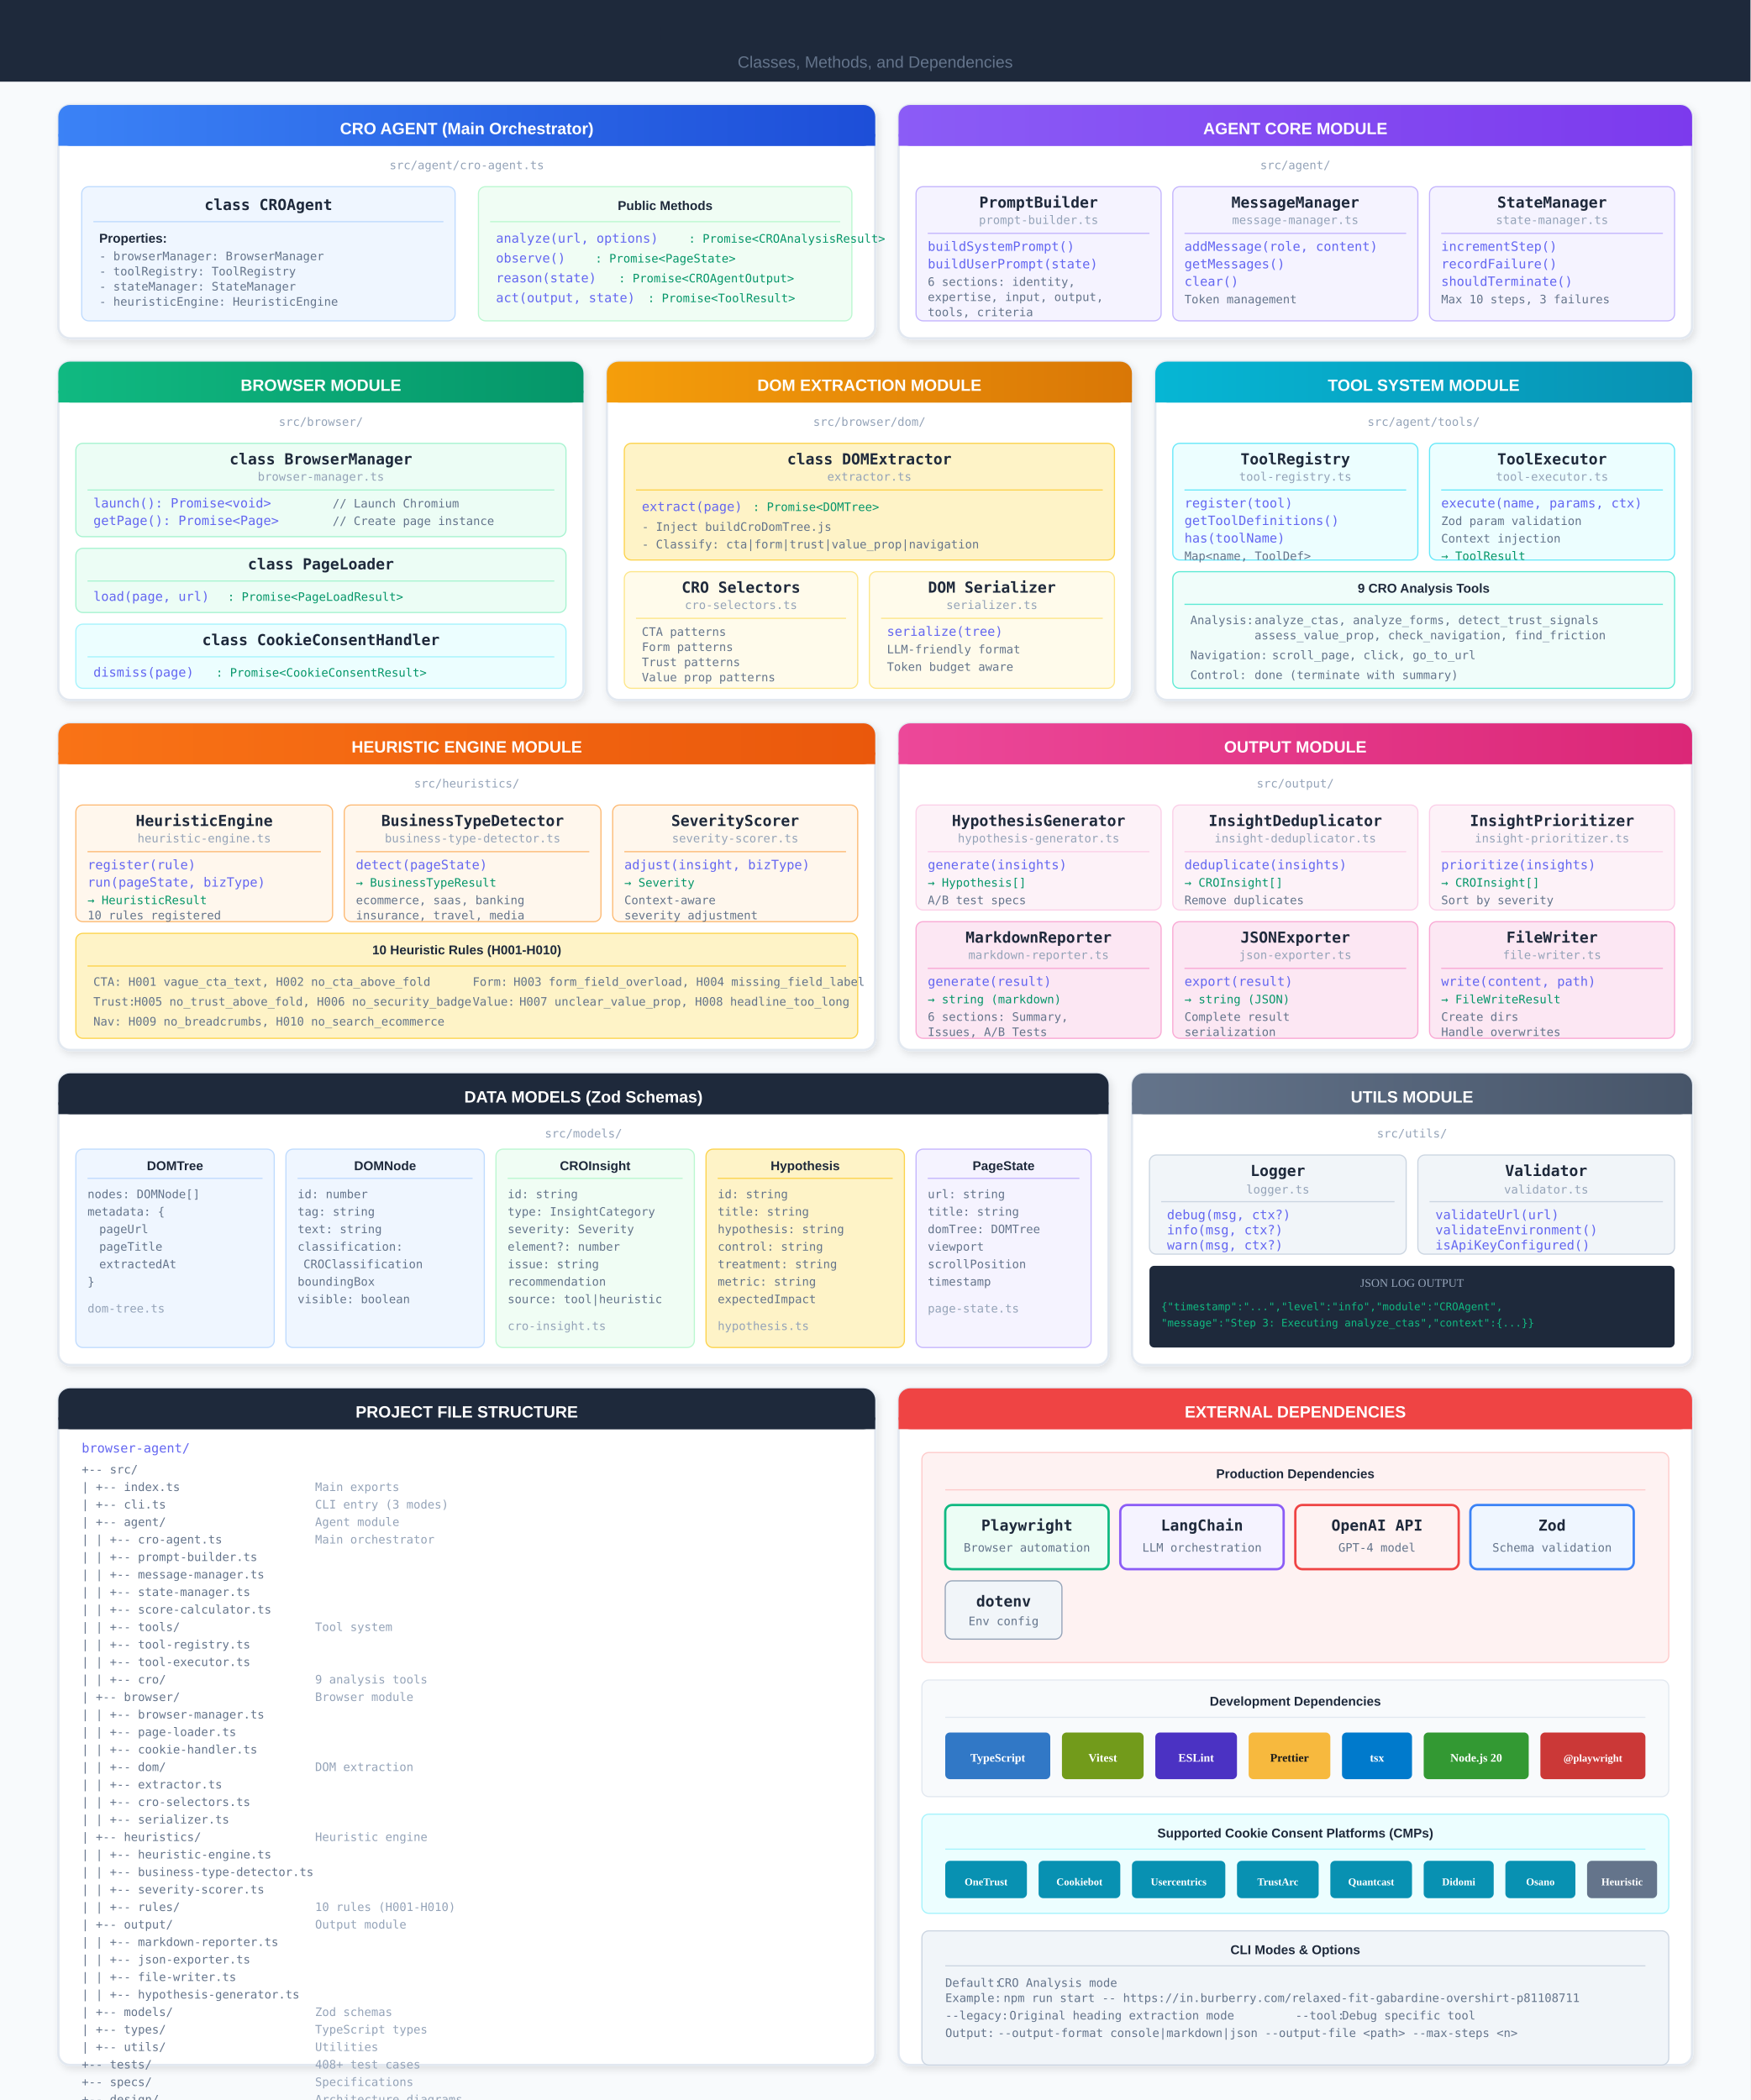
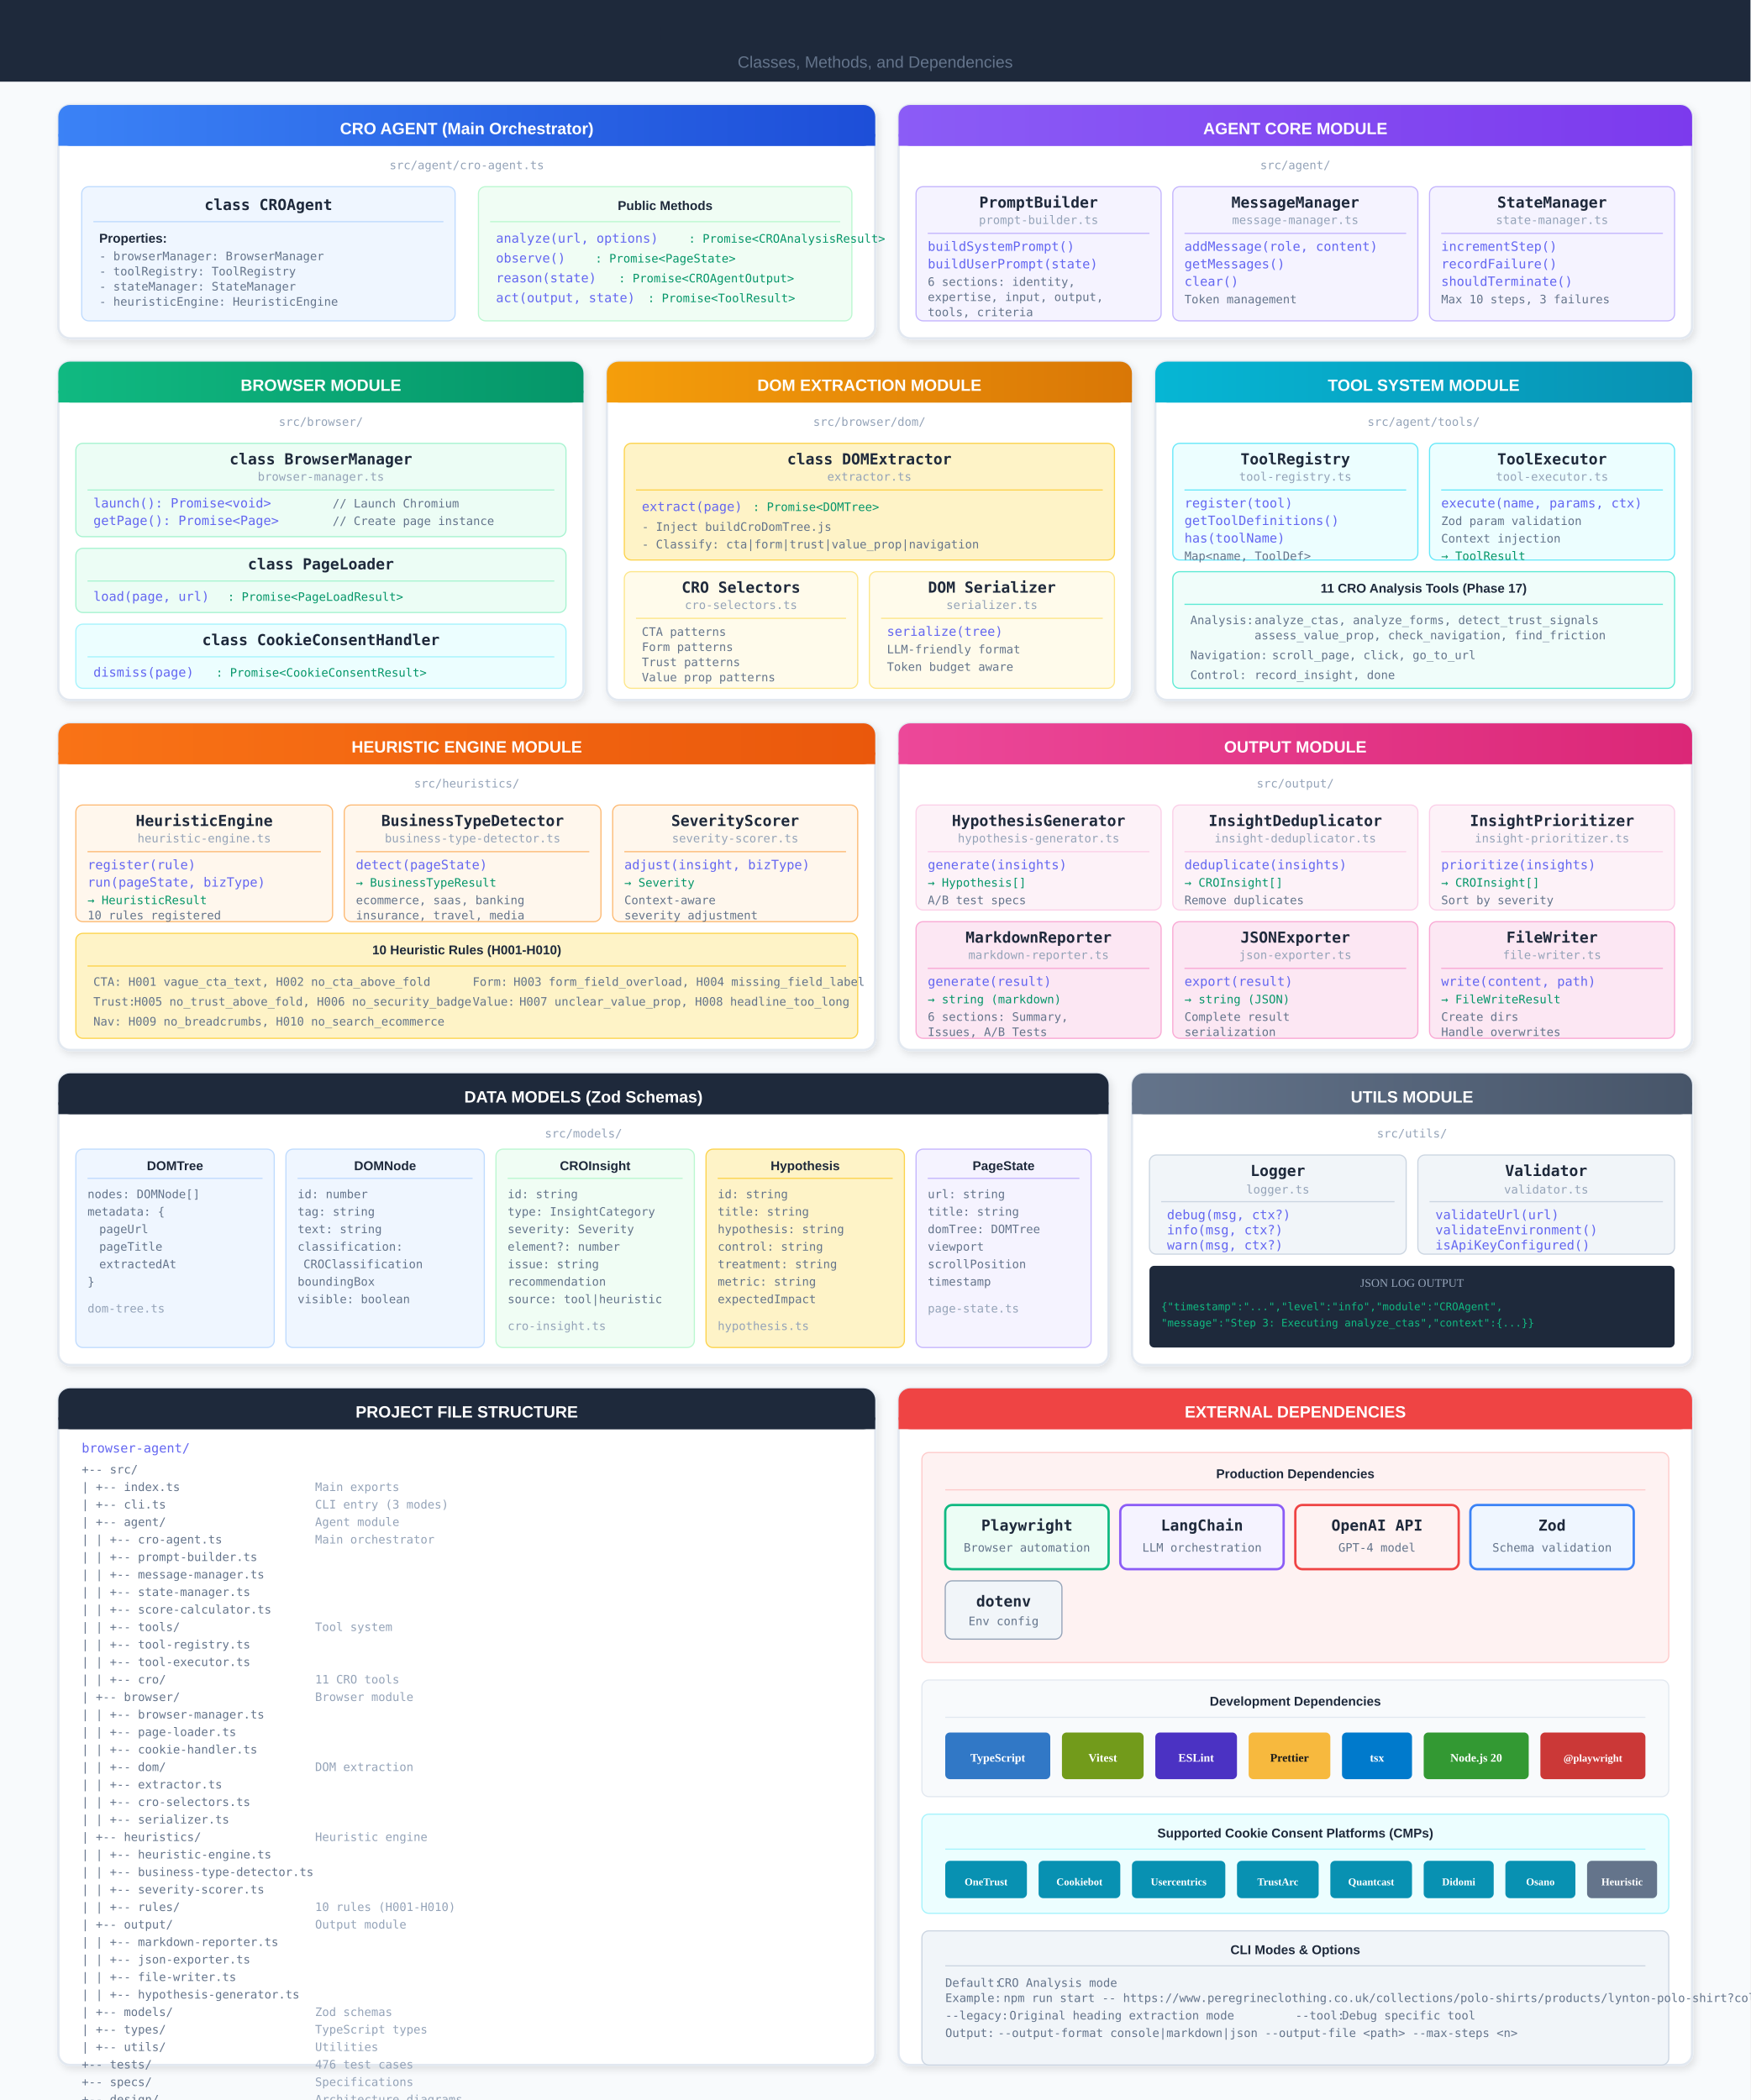
<svg xmlns="http://www.w3.org/2000/svg" viewBox="0 0 1500 1800">
  <defs>
    <style>
      .title { font: bold 26px 'Segoe UI', Arial, sans-serif; fill: #1e293b; }
      .subtitle { font: 14px 'Segoe UI', Arial, sans-serif; fill: #64748b; }
      .module-title { font: bold 14px 'Segoe UI', Arial, sans-serif; fill: white; }
      .class-name { font: bold 13px 'Consolas', monospace; fill: #1e293b; }
      .method-name { font: 11px 'Consolas', monospace; fill: #6366f1; }
      .param-text { font: 10px 'Consolas', monospace; fill: #64748b; }
      .return-text { font: 10px 'Consolas', monospace; fill: #059669; }
      .label { font: 11px 'Segoe UI', Arial, sans-serif; fill: #475569; }
      .label-bold { font: bold 11px 'Segoe UI', Arial, sans-serif; fill: #1e293b; }
      .file-path { font: 10px 'Consolas', monospace; fill: #94a3b8; }
    </style>
    <linearGradient id="browserModGrad" x1="0%" y1="0%" x2="100%" y2="0%">
      <stop offset="0%" style="stop-color:#10b981" />
      <stop offset="100%" style="stop-color:#059669" />
    </linearGradient>
    <linearGradient id="domModGrad" x1="0%" y1="0%" x2="100%" y2="0%">
      <stop offset="0%" style="stop-color:#f59e0b" />
      <stop offset="100%" style="stop-color:#d97706" />
    </linearGradient>
    <linearGradient id="agentModGrad" x1="0%" y1="0%" x2="100%" y2="0%">
      <stop offset="0%" style="stop-color:#8b5cf6" />
      <stop offset="100%" style="stop-color:#7c3aed" />
    </linearGradient>
    <linearGradient id="toolsModGrad" x1="0%" y1="0%" x2="100%" y2="0%">
      <stop offset="0%" style="stop-color:#06b6d4" />
      <stop offset="100%" style="stop-color:#0891b2" />
    </linearGradient>
    <linearGradient id="heuristicModGrad" x1="0%" y1="0%" x2="100%" y2="0%">
      <stop offset="0%" style="stop-color:#f97316" />
      <stop offset="100%" style="stop-color:#ea580c" />
    </linearGradient>
    <linearGradient id="outputModGrad" x1="0%" y1="0%" x2="100%" y2="0%">
      <stop offset="0%" style="stop-color:#ec4899" />
      <stop offset="100%" style="stop-color:#db2777" />
    </linearGradient>
    <linearGradient id="utilsModGrad" x1="0%" y1="0%" x2="100%" y2="0%">
      <stop offset="0%" style="stop-color:#64748b" />
      <stop offset="100%" style="stop-color:#475569" />
    </linearGradient>
    <linearGradient id="orchestratorGrad" x1="0%" y1="0%" x2="100%" y2="0%">
      <stop offset="0%" style="stop-color:#3b82f6" />
      <stop offset="100%" style="stop-color:#1d4ed8" />
    </linearGradient>
    <filter id="shadow" x="-5%" y="-5%" width="110%" height="115%">
      <feDropShadow dx="2" dy="3" stdDeviation="3" flood-opacity="0.1" />
    </filter>
    <marker id="depArrow" markerWidth="8" markerHeight="6" refX="7" refY="3" orient="auto">
      <path d="M0,0 L8,3 L0,6 Z" fill="#94a3b8" />
    </marker>
  </defs>
  <rect width="1500" height="1800" fill="#f8fafc" />
  <rect x="0" y="0" width="1500" height="70" fill="#1e293b" />
  <text x="750" y="38" class="title" text-anchor="middle" fill="white">CRO Browser Agent - Component Details</text>
  <text x="750" y="58" class="subtitle" text-anchor="middle" fill="#94a3b8">Classes, Methods, and Dependencies</text>
  <g transform="translate(50, 90)">
    <rect width="700" height="200" rx="10" fill="white" stroke="#e2e8f0" stroke-width="2" filter="url(#shadow)" />
    <rect width="700" height="35" rx="10" fill="url(#orchestratorGrad)" />
    <rect x="0" y="25" width="700" height="10" fill="url(#orchestratorGrad)" />
    <text x="350" y="25" class="module-title" text-anchor="middle">CRO AGENT (Main Orchestrator)</text>
    <text x="350" y="55" class="file-path" text-anchor="middle">src/agent/cro-agent.ts</text>
    <g transform="translate(20, 70)">
      <rect width="320" height="115" rx="6" fill="#eff6ff" stroke="#bfdbfe" />
      <text x="160" y="20" class="class-name" text-anchor="middle">class CROAgent</text>
      <line x1="10" y1="30" x2="310" y2="30" stroke="#bfdbfe" />
      <text x="15" y="48" class="label-bold">Properties:</text>
      <text x="15" y="63" class="param-text">- browserManager: BrowserManager</text>
      <text x="15" y="76" class="param-text">- toolRegistry: ToolRegistry</text>
      <text x="15" y="89" class="param-text">- stateManager: StateManager</text>
      <text x="15" y="102" class="param-text">- heuristicEngine: HeuristicEngine</text>
    </g>
    <g transform="translate(360, 70)">
      <rect width="320" height="115" rx="6" fill="#f0fdf4" stroke="#bbf7d0" />
      <text x="160" y="20" class="label-bold" text-anchor="middle">Public Methods</text>
      <line x1="10" y1="30" x2="310" y2="30" stroke="#bbf7d0" />
      <text x="15" y="48" class="method-name">analyze(url, options)</text>
      <text x="180" y="48" class="return-text">: Promise&lt;CROAnalysisResult&gt;</text>
      <text x="15" y="65" class="method-name">observe()</text>
      <text x="100" y="65" class="return-text">: Promise&lt;PageState&gt;</text>
      <text x="15" y="82" class="method-name">reason(state)</text>
      <text x="120" y="82" class="return-text">: Promise&lt;CROAgentOutput&gt;</text>
      <text x="15" y="99" class="method-name">act(output, state)</text>
      <text x="145" y="99" class="return-text">: Promise&lt;ToolResult&gt;</text>
    </g>
  </g>
  <g transform="translate(770, 90)">
    <rect width="680" height="200" rx="10" fill="white" stroke="#e2e8f0" stroke-width="2" filter="url(#shadow)" />
    <rect width="680" height="35" rx="10" fill="url(#agentModGrad)" />
    <rect x="0" y="25" width="680" height="10" fill="url(#agentModGrad)" />
    <text x="340" y="25" class="module-title" text-anchor="middle">AGENT CORE MODULE</text>
    <text x="340" y="55" class="file-path" text-anchor="middle">src/agent/</text>
    <g transform="translate(15, 70)">
      <rect width="210" height="115" rx="6" fill="#f5f3ff" stroke="#c4b5fd" />
      <text x="105" y="18" class="class-name" text-anchor="middle">PromptBuilder</text>
      <text x="105" y="32" class="file-path" text-anchor="middle">prompt-builder.ts</text>
      <line x1="10" y1="40" x2="200" y2="40" stroke="#c4b5fd" />
      <text x="10" y="55" class="method-name">buildSystemPrompt()</text>
      <text x="10" y="70" class="method-name">buildUserPrompt(state)</text>
      <text x="10" y="85" class="param-text">6 sections: identity,</text>
      <text x="10" y="98" class="param-text">expertise, input, output,</text>
      <text x="10" y="111" class="param-text">tools, criteria</text>
    </g>
    <g transform="translate(235, 70)">
      <rect width="210" height="115" rx="6" fill="#f5f3ff" stroke="#c4b5fd" />
      <text x="105" y="18" class="class-name" text-anchor="middle">MessageManager</text>
      <text x="105" y="32" class="file-path" text-anchor="middle">message-manager.ts</text>
      <line x1="10" y1="40" x2="200" y2="40" stroke="#c4b5fd" />
      <text x="10" y="55" class="method-name">addMessage(role, content)</text>
      <text x="10" y="70" class="method-name">getMessages()</text>
      <text x="10" y="85" class="method-name">clear()</text>
      <text x="10" y="100" class="param-text">Token management</text>
    </g>
    <g transform="translate(455, 70)">
      <rect width="210" height="115" rx="6" fill="#f5f3ff" stroke="#c4b5fd" />
      <text x="105" y="18" class="class-name" text-anchor="middle">StateManager</text>
      <text x="105" y="32" class="file-path" text-anchor="middle">state-manager.ts</text>
      <line x1="10" y1="40" x2="200" y2="40" stroke="#c4b5fd" />
      <text x="10" y="55" class="method-name">incrementStep()</text>
      <text x="10" y="70" class="method-name">recordFailure()</text>
      <text x="10" y="85" class="method-name">shouldTerminate()</text>
      <text x="10" y="100" class="param-text">Max 10 steps, 3 failures</text>
    </g>
  </g>
  <g transform="translate(50, 310)">
    <rect width="450" height="290" rx="10" fill="white" stroke="#e2e8f0" stroke-width="2" filter="url(#shadow)" />
    <rect width="450" height="35" rx="10" fill="url(#browserModGrad)" />
    <rect x="0" y="25" width="450" height="10" fill="url(#browserModGrad)" />
    <text x="225" y="25" class="module-title" text-anchor="middle">BROWSER MODULE</text>
    <text x="225" y="55" class="file-path" text-anchor="middle">src/browser/</text>
    <g transform="translate(15, 70)">
      <rect width="420" height="80" rx="6" fill="#ecfdf5" stroke="#a7f3d0" />
      <text x="210" y="18" class="class-name" text-anchor="middle">class BrowserManager</text>
      <text x="210" y="32" class="file-path" text-anchor="middle">browser-manager.ts</text>
      <line x1="10" y1="40" x2="410" y2="40" stroke="#a7f3d0" />
      <text x="15" y="55" class="method-name">launch(): Promise&lt;void&gt;</text>
      <text x="15" y="70" class="method-name">getPage(): Promise&lt;Page&gt;</text>
      <text x="220" y="55" class="param-text">// Launch Chromium</text>
      <text x="220" y="70" class="param-text">// Create page instance</text>
    </g>
    <g transform="translate(15, 160)">
      <rect width="420" height="55" rx="6" fill="#ecfdf5" stroke="#a7f3d0" />
      <text x="210" y="18" class="class-name" text-anchor="middle">class PageLoader</text>
      <line x1="10" y1="28" x2="410" y2="28" stroke="#a7f3d0" />
      <text x="15" y="45" class="method-name">load(page, url)</text>
      <text x="130" y="45" class="return-text">: Promise&lt;PageLoadResult&gt;</text>
    </g>
    <g transform="translate(15, 225)">
      <rect width="420" height="55" rx="6" fill="#ecfeff" stroke="#a5f3fc" />
      <text x="210" y="18" class="class-name" text-anchor="middle">class CookieConsentHandler</text>
      <line x1="10" y1="28" x2="410" y2="28" stroke="#a5f3fc" />
      <text x="15" y="45" class="method-name">dismiss(page)</text>
      <text x="120" y="45" class="return-text">: Promise&lt;CookieConsentResult&gt;</text>
    </g>
  </g>
  <g transform="translate(520, 310)">
    <rect width="450" height="290" rx="10" fill="white" stroke="#e2e8f0" stroke-width="2" filter="url(#shadow)" />
    <rect width="450" height="35" rx="10" fill="url(#domModGrad)" />
    <rect x="0" y="25" width="450" height="10" fill="url(#domModGrad)" />
    <text x="225" y="25" class="module-title" text-anchor="middle">DOM EXTRACTION MODULE</text>
    <text x="225" y="55" class="file-path" text-anchor="middle">src/browser/dom/</text>
    <g transform="translate(15, 70)">
      <rect width="420" height="100" rx="6" fill="#fef3c7" stroke="#fcd34d" />
      <text x="210" y="18" class="class-name" text-anchor="middle">class DOMExtractor</text>
      <text x="210" y="32" class="file-path" text-anchor="middle">extractor.ts</text>
      <line x1="10" y1="40" x2="410" y2="40" stroke="#fcd34d" />
      <text x="15" y="58" class="method-name">extract(page)</text>
      <text x="110" y="58" class="return-text">: Promise&lt;DOMTree&gt;</text>
      <text x="15" y="75" class="param-text">- Inject buildCroDomTree.js</text>
      <text x="15" y="90" class="param-text">- Classify: cta|form|trust|value_prop|navigation</text>
    </g>
    <g transform="translate(15, 180)">
      <rect width="200" height="100" rx="6" fill="#fffbeb" stroke="#fde68a" />
      <text x="100" y="18" class="class-name" text-anchor="middle">CRO Selectors</text>
      <text x="100" y="32" class="file-path" text-anchor="middle">cro-selectors.ts</text>
      <line x1="10" y1="40" x2="190" y2="40" stroke="#fde68a" />
      <text x="15" y="55" class="param-text">CTA patterns</text>
      <text x="15" y="68" class="param-text">Form patterns</text>
      <text x="15" y="81" class="param-text">Trust patterns</text>
      <text x="15" y="94" class="param-text">Value prop patterns</text>
    </g>
    <g transform="translate(225, 180)">
      <rect width="210" height="100" rx="6" fill="#fffbeb" stroke="#fde68a" />
      <text x="105" y="18" class="class-name" text-anchor="middle">DOM Serializer</text>
      <text x="105" y="32" class="file-path" text-anchor="middle">serializer.ts</text>
      <line x1="10" y1="40" x2="200" y2="40" stroke="#fde68a" />
      <text x="15" y="55" class="method-name">serialize(tree)</text>
      <text x="15" y="70" class="param-text">LLM-friendly format</text>
      <text x="15" y="85" class="param-text">Token budget aware</text>
    </g>
  </g>
  <g transform="translate(990, 310)">
    <rect width="460" height="290" rx="10" fill="white" stroke="#e2e8f0" stroke-width="2" filter="url(#shadow)" />
    <rect width="460" height="35" rx="10" fill="url(#toolsModGrad)" />
    <rect x="0" y="25" width="460" height="10" fill="url(#toolsModGrad)" />
    <text x="230" y="25" class="module-title" text-anchor="middle">TOOL SYSTEM MODULE</text>
    <text x="230" y="55" class="file-path" text-anchor="middle">src/agent/tools/</text>
    <g transform="translate(15, 70)">
      <rect width="210" height="100" rx="6" fill="#ecfeff" stroke="#67e8f9" />
      <text x="105" y="18" class="class-name" text-anchor="middle">ToolRegistry</text>
      <text x="105" y="32" class="file-path" text-anchor="middle">tool-registry.ts</text>
      <line x1="10" y1="40" x2="200" y2="40" stroke="#67e8f9" />
      <text x="10" y="55" class="method-name">register(tool)</text>
      <text x="10" y="70" class="method-name">getToolDefinitions()</text>
      <text x="10" y="85" class="method-name">has(toolName)</text>
      <text x="10" y="100" class="param-text">Map&lt;name, ToolDef&gt;</text>
    </g>
    <g transform="translate(235, 70)">
      <rect width="210" height="100" rx="6" fill="#ecfeff" stroke="#67e8f9" />
      <text x="105" y="18" class="class-name" text-anchor="middle">ToolExecutor</text>
      <text x="105" y="32" class="file-path" text-anchor="middle">tool-executor.ts</text>
      <line x1="10" y1="40" x2="200" y2="40" stroke="#67e8f9" />
      <text x="10" y="55" class="method-name">execute(name, params, ctx)</text>
      <text x="10" y="70" class="param-text">Zod param validation</text>
      <text x="10" y="85" class="param-text">Context injection</text>
      <text x="10" y="100" class="return-text">→ ToolResult</text>
    </g>
    <g transform="translate(15, 180)">
      <rect width="430" height="100" rx="6" fill="#f0fdfa" stroke="#5eead4" />
-       <text x="215" y="18" class="label-bold" text-anchor="middle" fill="#0d9488">9 CRO Analysis Tools</text>
+       <text x="215" y="18" class="label-bold" text-anchor="middle" fill="#0d9488">11 CRO Analysis Tools (Phase 17)</text>
      <line x1="10" y1="28" x2="420" y2="28" stroke="#5eead4" />
      <text x="15" y="45" class="param-text" fill="#0d9488">Analysis:</text>
      <text x="70" y="45" class="param-text">analyze_ctas, analyze_forms, detect_trust_signals</text>
      <text x="70" y="58" class="param-text">assess_value_prop, check_navigation, find_friction</text>
      <text x="15" y="75" class="param-text" fill="#0d9488">Navigation:</text>
      <text x="85" y="75" class="param-text">scroll_page, click, go_to_url</text>
      <text x="15" y="92" class="param-text" fill="#0d9488">Control:</text>
-       <text x="70" y="92" class="param-text">done (terminate with summary)</text>
+       <text x="70" y="92" class="param-text">record_insight, done</text>
    </g>
  </g>
  <g transform="translate(50, 620)">
    <rect width="700" height="280" rx="10" fill="white" stroke="#e2e8f0" stroke-width="2" filter="url(#shadow)" />
    <rect width="700" height="35" rx="10" fill="url(#heuristicModGrad)" />
    <rect x="0" y="25" width="700" height="10" fill="url(#heuristicModGrad)" />
    <text x="350" y="25" class="module-title" text-anchor="middle">HEURISTIC ENGINE MODULE</text>
    <text x="350" y="55" class="file-path" text-anchor="middle">src/heuristics/</text>
    <g transform="translate(15, 70)">
      <rect width="220" height="100" rx="6" fill="#fff7ed" stroke="#fdba74" />
      <text x="110" y="18" class="class-name" text-anchor="middle">HeuristicEngine</text>
      <text x="110" y="32" class="file-path" text-anchor="middle">heuristic-engine.ts</text>
      <line x1="10" y1="40" x2="210" y2="40" stroke="#fdba74" />
      <text x="10" y="55" class="method-name">register(rule)</text>
      <text x="10" y="70" class="method-name">run(pageState, bizType)</text>
      <text x="10" y="85" class="return-text">→ HeuristicResult</text>
      <text x="10" y="98" class="param-text">10 rules registered</text>
    </g>
    <g transform="translate(245, 70)">
      <rect width="220" height="100" rx="6" fill="#fff7ed" stroke="#fdba74" />
      <text x="110" y="18" class="class-name" text-anchor="middle">BusinessTypeDetector</text>
      <text x="110" y="32" class="file-path" text-anchor="middle">business-type-detector.ts</text>
      <line x1="10" y1="40" x2="210" y2="40" stroke="#fdba74" />
      <text x="10" y="55" class="method-name">detect(pageState)</text>
      <text x="10" y="70" class="return-text">→ BusinessTypeResult</text>
      <text x="10" y="85" class="param-text">ecommerce, saas, banking</text>
      <text x="10" y="98" class="param-text">insurance, travel, media</text>
    </g>
    <g transform="translate(475, 70)">
      <rect width="210" height="100" rx="6" fill="#fff7ed" stroke="#fdba74" />
      <text x="105" y="18" class="class-name" text-anchor="middle">SeverityScorer</text>
      <text x="105" y="32" class="file-path" text-anchor="middle">severity-scorer.ts</text>
      <line x1="10" y1="40" x2="200" y2="40" stroke="#fdba74" />
      <text x="10" y="55" class="method-name">adjust(insight, bizType)</text>
      <text x="10" y="70" class="return-text">→ Severity</text>
      <text x="10" y="85" class="param-text">Context-aware</text>
      <text x="10" y="98" class="param-text">severity adjustment</text>
    </g>
    <g transform="translate(15, 180)">
      <rect width="670" height="90" rx="6" fill="#fef3c7" stroke="#fcd34d" />
      <text x="335" y="18" class="label-bold" text-anchor="middle" fill="#b45309">10 Heuristic Rules (H001-H010)</text>
      <line x1="10" y1="28" x2="660" y2="28" stroke="#fcd34d" />
      <text x="15" y="45" class="param-text" fill="#b45309">CTA:</text>
      <text x="45" y="45" class="param-text">H001 vague_cta_text, H002 no_cta_above_fold</text>
      <text x="340" y="45" class="param-text" fill="#b45309">Form:</text>
      <text x="375" y="45" class="param-text">H003 form_field_overload, H004 missing_field_label</text>
      <text x="15" y="62" class="param-text" fill="#b45309">Trust:</text>
      <text x="50" y="62" class="param-text">H005 no_trust_above_fold, H006 no_security_badge</text>
      <text x="340" y="62" class="param-text" fill="#b45309">Value:</text>
      <text x="380" y="62" class="param-text">H007 unclear_value_prop, H008 headline_too_long</text>
      <text x="15" y="79" class="param-text" fill="#b45309">Nav:</text>
      <text x="45" y="79" class="param-text">H009 no_breadcrumbs, H010 no_search_ecommerce</text>
    </g>
  </g>
  <g transform="translate(770, 620)">
    <rect width="680" height="280" rx="10" fill="white" stroke="#e2e8f0" stroke-width="2" filter="url(#shadow)" />
    <rect width="680" height="35" rx="10" fill="url(#outputModGrad)" />
    <rect x="0" y="25" width="680" height="10" fill="url(#outputModGrad)" />
    <text x="340" y="25" class="module-title" text-anchor="middle">OUTPUT MODULE</text>
    <text x="340" y="55" class="file-path" text-anchor="middle">src/output/</text>
    <g transform="translate(15, 70)">
      <rect width="210" height="90" rx="6" fill="#fdf2f8" stroke="#fbcfe8" />
      <text x="105" y="18" class="class-name" text-anchor="middle">HypothesisGenerator</text>
      <text x="105" y="32" class="file-path" text-anchor="middle">hypothesis-generator.ts</text>
      <line x1="10" y1="40" x2="200" y2="40" stroke="#fbcfe8" />
      <text x="10" y="55" class="method-name">generate(insights)</text>
      <text x="10" y="70" class="return-text">→ Hypothesis[]</text>
      <text x="10" y="85" class="param-text">A/B test specs</text>
    </g>
    <g transform="translate(235, 70)">
      <rect width="210" height="90" rx="6" fill="#fdf2f8" stroke="#fbcfe8" />
      <text x="105" y="18" class="class-name" text-anchor="middle">InsightDeduplicator</text>
      <text x="105" y="32" class="file-path" text-anchor="middle">insight-deduplicator.ts</text>
      <line x1="10" y1="40" x2="200" y2="40" stroke="#fbcfe8" />
      <text x="10" y="55" class="method-name">deduplicate(insights)</text>
      <text x="10" y="70" class="return-text">→ CROInsight[]</text>
      <text x="10" y="85" class="param-text">Remove duplicates</text>
    </g>
    <g transform="translate(455, 70)">
      <rect width="210" height="90" rx="6" fill="#fdf2f8" stroke="#fbcfe8" />
      <text x="105" y="18" class="class-name" text-anchor="middle">InsightPrioritizer</text>
      <text x="105" y="32" class="file-path" text-anchor="middle">insight-prioritizer.ts</text>
      <line x1="10" y1="40" x2="200" y2="40" stroke="#fbcfe8" />
      <text x="10" y="55" class="method-name">prioritize(insights)</text>
      <text x="10" y="70" class="return-text">→ CROInsight[]</text>
      <text x="10" y="85" class="param-text">Sort by severity</text>
    </g>
    <g transform="translate(15, 170)">
      <rect width="210" height="100" rx="6" fill="#fce7f3" stroke="#f9a8d4" />
      <text x="105" y="18" class="class-name" text-anchor="middle">MarkdownReporter</text>
      <text x="105" y="32" class="file-path" text-anchor="middle">markdown-reporter.ts</text>
      <line x1="10" y1="40" x2="200" y2="40" stroke="#f9a8d4" />
      <text x="10" y="55" class="method-name">generate(result)</text>
      <text x="10" y="70" class="return-text">→ string (markdown)</text>
      <text x="10" y="85" class="param-text">6 sections: Summary,</text>
      <text x="10" y="98" class="param-text">Issues, A/B Tests</text>
    </g>
    <g transform="translate(235, 170)">
      <rect width="210" height="100" rx="6" fill="#fce7f3" stroke="#f9a8d4" />
      <text x="105" y="18" class="class-name" text-anchor="middle">JSONExporter</text>
      <text x="105" y="32" class="file-path" text-anchor="middle">json-exporter.ts</text>
      <line x1="10" y1="40" x2="200" y2="40" stroke="#f9a8d4" />
      <text x="10" y="55" class="method-name">export(result)</text>
      <text x="10" y="70" class="return-text">→ string (JSON)</text>
      <text x="10" y="85" class="param-text">Complete result</text>
      <text x="10" y="98" class="param-text">serialization</text>
    </g>
    <g transform="translate(455, 170)">
      <rect width="210" height="100" rx="6" fill="#fce7f3" stroke="#f9a8d4" />
      <text x="105" y="18" class="class-name" text-anchor="middle">FileWriter</text>
      <text x="105" y="32" class="file-path" text-anchor="middle">file-writer.ts</text>
      <line x1="10" y1="40" x2="200" y2="40" stroke="#f9a8d4" />
      <text x="10" y="55" class="method-name">write(content, path)</text>
      <text x="10" y="70" class="return-text">→ FileWriteResult</text>
      <text x="10" y="85" class="param-text">Create dirs</text>
      <text x="10" y="98" class="param-text">Handle overwrites</text>
    </g>
  </g>
  <g transform="translate(50, 920)">
    <rect width="900" height="250" rx="10" fill="white" stroke="#e2e8f0" stroke-width="2" filter="url(#shadow)" />
    <rect width="900" height="35" rx="10" fill="#1e293b" />
    <rect x="0" y="25" width="900" height="10" fill="#1e293b" />
    <text x="450" y="25" class="module-title" text-anchor="middle">DATA MODELS (Zod Schemas)</text>
    <text x="450" y="55" class="file-path" text-anchor="middle">src/models/</text>
    <g transform="translate(15, 65)">
      <rect width="170" height="170" rx="6" fill="#eff6ff" stroke="#bfdbfe" />
      <text x="85" y="18" class="label-bold" text-anchor="middle">DOMTree</text>
      <line x1="10" y1="25" x2="160" y2="25" stroke="#bfdbfe" />
      <text x="10" y="42" class="param-text">nodes: DOMNode[]</text>
      <text x="10" y="57" class="param-text">metadata: {</text>
      <text x="20" y="72" class="param-text">pageUrl</text>
      <text x="20" y="87" class="param-text">pageTitle</text>
      <text x="20" y="102" class="param-text">extractedAt</text>
      <text x="10" y="117" class="param-text">}</text>
      <text x="10" y="140" class="file-path">dom-tree.ts</text>
    </g>
    <g transform="translate(195, 65)">
      <rect width="170" height="170" rx="6" fill="#eff6ff" stroke="#bfdbfe" />
      <text x="85" y="18" class="label-bold" text-anchor="middle">DOMNode</text>
      <line x1="10" y1="25" x2="160" y2="25" stroke="#bfdbfe" />
      <text x="10" y="42" class="param-text">id: number</text>
      <text x="10" y="57" class="param-text">tag: string</text>
      <text x="10" y="72" class="param-text">text: string</text>
      <text x="10" y="87" class="param-text">classification:</text>
      <text x="15" y="102" class="param-text">CROClassification</text>
      <text x="10" y="117" class="param-text">boundingBox</text>
      <text x="10" y="132" class="param-text">visible: boolean</text>
    </g>
    <g transform="translate(375, 65)">
      <rect width="170" height="170" rx="6" fill="#f0fdf4" stroke="#bbf7d0" />
      <text x="85" y="18" class="label-bold" text-anchor="middle">CROInsight</text>
      <line x1="10" y1="25" x2="160" y2="25" stroke="#bbf7d0" />
      <text x="10" y="42" class="param-text">id: string</text>
      <text x="10" y="57" class="param-text">type: InsightCategory</text>
      <text x="10" y="72" class="param-text">severity: Severity</text>
      <text x="10" y="87" class="param-text">element?: number</text>
      <text x="10" y="102" class="param-text">issue: string</text>
      <text x="10" y="117" class="param-text">recommendation</text>
      <text x="10" y="132" class="param-text">source: tool|heuristic</text>
      <text x="10" y="155" class="file-path">cro-insight.ts</text>
    </g>
    <g transform="translate(555, 65)">
      <rect width="170" height="170" rx="6" fill="#fef3c7" stroke="#fcd34d" />
      <text x="85" y="18" class="label-bold" text-anchor="middle">Hypothesis</text>
      <line x1="10" y1="25" x2="160" y2="25" stroke="#fcd34d" />
      <text x="10" y="42" class="param-text">id: string</text>
      <text x="10" y="57" class="param-text">title: string</text>
      <text x="10" y="72" class="param-text">hypothesis: string</text>
      <text x="10" y="87" class="param-text">control: string</text>
      <text x="10" y="102" class="param-text">treatment: string</text>
      <text x="10" y="117" class="param-text">metric: string</text>
      <text x="10" y="132" class="param-text">expectedImpact</text>
      <text x="10" y="155" class="file-path">hypothesis.ts</text>
    </g>
    <g transform="translate(735, 65)">
      <rect width="150" height="170" rx="6" fill="#f5f3ff" stroke="#c4b5fd" />
      <text x="75" y="18" class="label-bold" text-anchor="middle">PageState</text>
      <line x1="10" y1="25" x2="140" y2="25" stroke="#c4b5fd" />
      <text x="10" y="42" class="param-text">url: string</text>
      <text x="10" y="57" class="param-text">title: string</text>
      <text x="10" y="72" class="param-text">domTree: DOMTree</text>
      <text x="10" y="87" class="param-text">viewport</text>
      <text x="10" y="102" class="param-text">scrollPosition</text>
      <text x="10" y="117" class="param-text">timestamp</text>
      <text x="10" y="140" class="file-path">page-state.ts</text>
    </g>
  </g>
  <g transform="translate(970, 920)">
    <rect width="480" height="250" rx="10" fill="white" stroke="#e2e8f0" stroke-width="2" filter="url(#shadow)" />
    <rect width="480" height="35" rx="10" fill="url(#utilsModGrad)" />
    <rect x="0" y="25" width="480" height="10" fill="url(#utilsModGrad)" />
    <text x="240" y="25" class="module-title" text-anchor="middle">UTILS MODULE</text>
    <text x="240" y="55" class="file-path" text-anchor="middle">src/utils/</text>
    <g transform="translate(15, 70)">
      <rect width="220" height="85" rx="6" fill="#f1f5f9" stroke="#cbd5e1" />
      <text x="110" y="18" class="class-name" text-anchor="middle">Logger</text>
      <text x="110" y="33" class="file-path" text-anchor="middle">logger.ts</text>
      <line x1="10" y1="40" x2="210" y2="40" stroke="#cbd5e1" />
      <text x="15" y="55" class="method-name">debug(msg, ctx?)</text>
      <text x="15" y="68" class="method-name">info(msg, ctx?)</text>
      <text x="15" y="81" class="method-name">warn(msg, ctx?)</text>
    </g>
    <g transform="translate(245, 70)">
      <rect width="220" height="85" rx="6" fill="#f1f5f9" stroke="#cbd5e1" />
      <text x="110" y="18" class="class-name" text-anchor="middle">Validator</text>
      <text x="110" y="33" class="file-path" text-anchor="middle">validator.ts</text>
      <line x1="10" y1="40" x2="210" y2="40" stroke="#cbd5e1" />
      <text x="15" y="55" class="method-name">validateUrl(url)</text>
      <text x="15" y="68" class="method-name">validateEnvironment()</text>
      <text x="15" y="81" class="method-name">isApiKeyConfigured()</text>
    </g>
    <g transform="translate(15, 165)">
      <rect width="450" height="70" rx="4" fill="#1e293b" />
      <text x="225" y="18" fill="#94a3b8" font-size="10" text-anchor="middle">JSON LOG OUTPUT</text>
      <text x="10" y="38" fill="#10b981" font-family="Consolas" font-size="9">{"timestamp":"...","level":"info","module":"CROAgent",</text>
      <text x="10" y="52" fill="#10b981" font-family="Consolas" font-size="9"> "message":"Step 3: Executing analyze_ctas","context":{...}}</text>
    </g>
  </g>
  <g transform="translate(50, 1190)">
    <rect width="700" height="580" rx="10" fill="white" stroke="#e2e8f0" stroke-width="2" filter="url(#shadow)" />
    <rect width="700" height="35" rx="10" fill="#1e293b" />
    <rect x="0" y="25" width="700" height="10" fill="#1e293b" />
    <text x="350" y="25" class="module-title" text-anchor="middle">PROJECT FILE STRUCTURE</text>
    <g transform="translate(20, 55)">
      <text y="0" class="method-name" fill="#f59e0b">browser-agent/</text>
      <text y="18" class="param-text">+-- src/</text>
      <text y="33" class="param-text">|   +-- index.ts</text>
      <text y="33" class="file-path" x="200">Main exports</text>
      <text y="48" class="param-text">|   +-- cli.ts</text>
      <text y="48" class="file-path" x="200">CLI entry (3 modes)</text>
      <text y="63" class="param-text">|   +-- agent/</text>
      <text y="63" class="file-path" x="200" fill="#8b5cf6">Agent module</text>
      <text y="78" class="param-text">|   |   +-- cro-agent.ts</text>
      <text y="78" class="file-path" x="200">Main orchestrator</text>
      <text y="93" class="param-text">|   |   +-- prompt-builder.ts</text>
      <text y="108" class="param-text">|   |   +-- message-manager.ts</text>
      <text y="123" class="param-text">|   |   +-- state-manager.ts</text>
      <text y="138" class="param-text">|   |   +-- score-calculator.ts</text>
      <text y="153" class="param-text">|   |   +-- tools/</text>
      <text y="153" class="file-path" x="200" fill="#06b6d4">Tool system</text>
      <text y="168" class="param-text">|   |       +-- tool-registry.ts</text>
      <text y="183" class="param-text">|   |       +-- tool-executor.ts</text>
      <text y="198" class="param-text">|   |       +-- cro/</text>
-       <text y="198" class="file-path" x="200">9 analysis tools</text>
+       <text y="198" class="file-path" x="200">11 CRO tools</text>
      <text y="213" class="param-text">|   +-- browser/</text>
      <text y="213" class="file-path" x="200" fill="#10b981">Browser module</text>
      <text y="228" class="param-text">|   |   +-- browser-manager.ts</text>
      <text y="243" class="param-text">|   |   +-- page-loader.ts</text>
      <text y="258" class="param-text">|   |   +-- cookie-handler.ts</text>
      <text y="273" class="param-text">|   |   +-- dom/</text>
      <text y="273" class="file-path" x="200" fill="#f59e0b">DOM extraction</text>
      <text y="288" class="param-text">|   |       +-- extractor.ts</text>
      <text y="303" class="param-text">|   |       +-- cro-selectors.ts</text>
      <text y="318" class="param-text">|   |       +-- serializer.ts</text>
      <text y="333" class="param-text">|   +-- heuristics/</text>
      <text y="333" class="file-path" x="200" fill="#f97316">Heuristic engine</text>
      <text y="348" class="param-text">|   |   +-- heuristic-engine.ts</text>
      <text y="363" class="param-text">|   |   +-- business-type-detector.ts</text>
      <text y="378" class="param-text">|   |   +-- severity-scorer.ts</text>
      <text y="393" class="param-text">|   |   +-- rules/</text>
      <text y="393" class="file-path" x="200">10 rules (H001-H010)</text>
      <text y="408" class="param-text">|   +-- output/</text>
      <text y="408" class="file-path" x="200" fill="#ec4899">Output module</text>
      <text y="423" class="param-text">|   |   +-- markdown-reporter.ts</text>
      <text y="438" class="param-text">|   |   +-- json-exporter.ts</text>
      <text y="453" class="param-text">|   |   +-- file-writer.ts</text>
      <text y="468" class="param-text">|   |   +-- hypothesis-generator.ts</text>
      <text y="483" class="param-text">|   +-- models/</text>
      <text y="483" class="file-path" x="200">Zod schemas</text>
      <text y="498" class="param-text">|   +-- types/</text>
      <text y="498" class="file-path" x="200">TypeScript types</text>
      <text y="513" class="param-text">|   +-- utils/</text>
      <text y="513" class="file-path" x="200">Utilities</text>
      <text y="528" class="param-text">+-- tests/</text>
-       <text y="528" class="file-path" x="200">408+ test cases</text>
+       <text y="528" class="file-path" x="200">476 test cases</text>
      <text y="543" class="param-text">+-- specs/</text>
      <text y="543" class="file-path" x="200">Specifications</text>
      <text y="558" class="param-text">+-- design/</text>
      <text y="558" class="file-path" x="200">Architecture diagrams</text>
    </g>
  </g>
  <g transform="translate(770, 1190)">
    <rect width="680" height="580" rx="10" fill="white" stroke="#e2e8f0" stroke-width="2" filter="url(#shadow)" />
    <rect width="680" height="35" rx="10" fill="#ef4444" />
    <rect x="0" y="25" width="680" height="10" fill="#ef4444" />
    <text x="340" y="25" class="module-title" text-anchor="middle">EXTERNAL DEPENDENCIES</text>
    <g transform="translate(20, 55)">
      <rect width="640" height="180" rx="6" fill="#fef2f2" stroke="#fecaca" />
      <text x="320" y="22" class="label-bold" text-anchor="middle" fill="#dc2626">Production Dependencies</text>
      <line x1="20" y1="32" x2="620" y2="32" stroke="#fecaca" />
      <g transform="translate(20, 45)">
        <rect width="140" height="55" rx="6" fill="#ecfdf5" stroke="#10b981" stroke-width="2" />
        <text x="70" y="22" class="class-name" text-anchor="middle" fill="#059669">Playwright</text>
        <text x="70" y="40" class="param-text" text-anchor="middle">Browser automation</text>
      </g>
      <g transform="translate(170, 45)">
        <rect width="140" height="55" rx="6" fill="#f5f3ff" stroke="#8b5cf6" stroke-width="2" />
        <text x="70" y="22" class="class-name" text-anchor="middle" fill="#7c3aed">LangChain</text>
        <text x="70" y="40" class="param-text" text-anchor="middle">LLM orchestration</text>
      </g>
      <g transform="translate(320, 45)">
        <rect width="140" height="55" rx="6" fill="#fef2f2" stroke="#ef4444" stroke-width="2" />
        <text x="70" y="22" class="class-name" text-anchor="middle" fill="#dc2626">OpenAI API</text>
        <text x="70" y="40" class="param-text" text-anchor="middle">GPT-4 model</text>
      </g>
      <g transform="translate(470, 45)">
        <rect width="140" height="55" rx="6" fill="#eff6ff" stroke="#3b82f6" stroke-width="2" />
        <text x="70" y="22" class="class-name" text-anchor="middle" fill="#1d4ed8">Zod</text>
        <text x="70" y="40" class="param-text" text-anchor="middle">Schema validation</text>
      </g>
      <g transform="translate(20, 110)">
        <rect width="100" height="50" rx="6" fill="#f1f5f9" stroke="#94a3b8" />
        <text x="50" y="22" class="class-name" text-anchor="middle">dotenv</text>
        <text x="50" y="38" class="param-text" text-anchor="middle">Env config</text>
      </g>
    </g>
    <g transform="translate(20, 250)">
      <rect width="640" height="100" rx="6" fill="#f8fafc" stroke="#e2e8f0" />
      <text x="320" y="22" class="label-bold" text-anchor="middle">Development Dependencies</text>
      <line x1="20" y1="32" x2="620" y2="32" stroke="#e2e8f0" />
      <g transform="translate(20, 45)">
        <rect width="90" height="40" rx="4" fill="#3178c6" />
        <text x="45" y="25" fill="white" font-size="10" font-weight="bold" text-anchor="middle">TypeScript</text>
      </g>
      <g transform="translate(120, 45)">
        <rect width="70" height="40" rx="4" fill="#729b1b" />
        <text x="35" y="25" fill="white" font-size="10" font-weight="bold" text-anchor="middle">Vitest</text>
      </g>
      <g transform="translate(200, 45)">
        <rect width="70" height="40" rx="4" fill="#4b32c3" />
        <text x="35" y="25" fill="white" font-size="10" font-weight="bold" text-anchor="middle">ESLint</text>
      </g>
      <g transform="translate(280, 45)">
        <rect width="70" height="40" rx="4" fill="#f7b93e" />
        <text x="35" y="25" fill="#1a1a1a" font-size="10" font-weight="bold" text-anchor="middle">Prettier</text>
      </g>
      <g transform="translate(360, 45)">
        <rect width="60" height="40" rx="4" fill="#007acc" />
        <text x="30" y="25" fill="white" font-size="10" font-weight="bold" text-anchor="middle">tsx</text>
      </g>
      <g transform="translate(430, 45)">
        <rect width="90" height="40" rx="4" fill="#339933" />
        <text x="45" y="25" fill="white" font-size="10" font-weight="bold" text-anchor="middle">Node.js 20</text>
      </g>
      <g transform="translate(530, 45)">
        <rect width="90" height="40" rx="4" fill="#cb3837" />
        <text x="45" y="25" fill="white" font-size="9" font-weight="bold" text-anchor="middle">@playwright</text>
      </g>
    </g>
    <g transform="translate(20, 365)">
      <rect width="640" height="85" rx="6" fill="#ecfeff" stroke="#a5f3fc" />
      <text x="320" y="20" class="label-bold" text-anchor="middle" fill="#0891b2">Supported Cookie Consent Platforms (CMPs)</text>
      <line x1="20" y1="30" x2="620" y2="30" stroke="#a5f3fc" />
      <g transform="translate(20, 40)">
        <rect width="70" height="32" rx="4" fill="#0891b2" />
        <text x="35" y="21" fill="white" font-size="9" font-weight="bold" text-anchor="middle">OneTrust</text>
      </g>
      <g transform="translate(100, 40)">
        <rect width="70" height="32" rx="4" fill="#0891b2" />
        <text x="35" y="21" fill="white" font-size="9" font-weight="bold" text-anchor="middle">Cookiebot</text>
      </g>
      <g transform="translate(180, 40)">
        <rect width="80" height="32" rx="4" fill="#0891b2" />
        <text x="40" y="21" fill="white" font-size="9" font-weight="bold" text-anchor="middle">Usercentrics</text>
      </g>
      <g transform="translate(270, 40)">
        <rect width="70" height="32" rx="4" fill="#0891b2" />
        <text x="35" y="21" fill="white" font-size="9" font-weight="bold" text-anchor="middle">TrustArc</text>
      </g>
      <g transform="translate(350, 40)">
        <rect width="70" height="32" rx="4" fill="#0891b2" />
        <text x="35" y="21" fill="white" font-size="9" font-weight="bold" text-anchor="middle">Quantcast</text>
      </g>
      <g transform="translate(430, 40)">
        <rect width="60" height="32" rx="4" fill="#0891b2" />
        <text x="30" y="21" fill="white" font-size="9" font-weight="bold" text-anchor="middle">Didomi</text>
      </g>
      <g transform="translate(500, 40)">
        <rect width="60" height="32" rx="4" fill="#0891b2" />
        <text x="30" y="21" fill="white" font-size="9" font-weight="bold" text-anchor="middle">Osano</text>
      </g>
      <g transform="translate(570, 40)">
        <rect width="60" height="32" rx="4" fill="#64748b" />
        <text x="30" y="21" fill="white" font-size="9" font-weight="bold" text-anchor="middle">Heuristic</text>
      </g>
    </g>
    <g transform="translate(20, 465)">
      <rect width="640" height="115" rx="6" fill="#f1f5f9" stroke="#cbd5e1" />
      <text x="320" y="20" class="label-bold" text-anchor="middle">CLI Modes &amp; Options</text>
      <line x1="20" y1="30" x2="620" y2="30" stroke="#cbd5e1" />
      <text x="20" y="48" class="param-text" fill="#3b82f6">Default:</text>
      <text x="65" y="48" class="param-text">CRO Analysis mode</text>
      <text x="20" y="61" class="param-text" fill="#64748b">Example:</text>
-       <text x="70" y="61" class="param-text">npm run start -- https://in.burberry.com/relaxed-fit-gabardine-overshirt-p81108711</text>
+       <text x="70" y="61" class="param-text">npm run start -- https://www.peregrineclothing.co.uk/collections/polo-shirts/products/lynton-polo-shirt?colour=Navy</text>
      <text x="20" y="76" class="param-text" fill="#64748b">--legacy:</text>
      <text x="75" y="76" class="param-text">Original heading extraction mode</text>
      <text x="320" y="76" class="param-text" fill="#64748b">--tool:</text>
      <text x="360" y="76" class="param-text">Debug specific tool</text>
      <text x="20" y="91" class="param-text" fill="#64748b">Output:</text>
      <text x="65" y="91" class="param-text">--output-format console|markdown|json  --output-file &lt;path&gt;  --max-steps &lt;n&gt;</text>
    </g>
  </g>
</svg>
